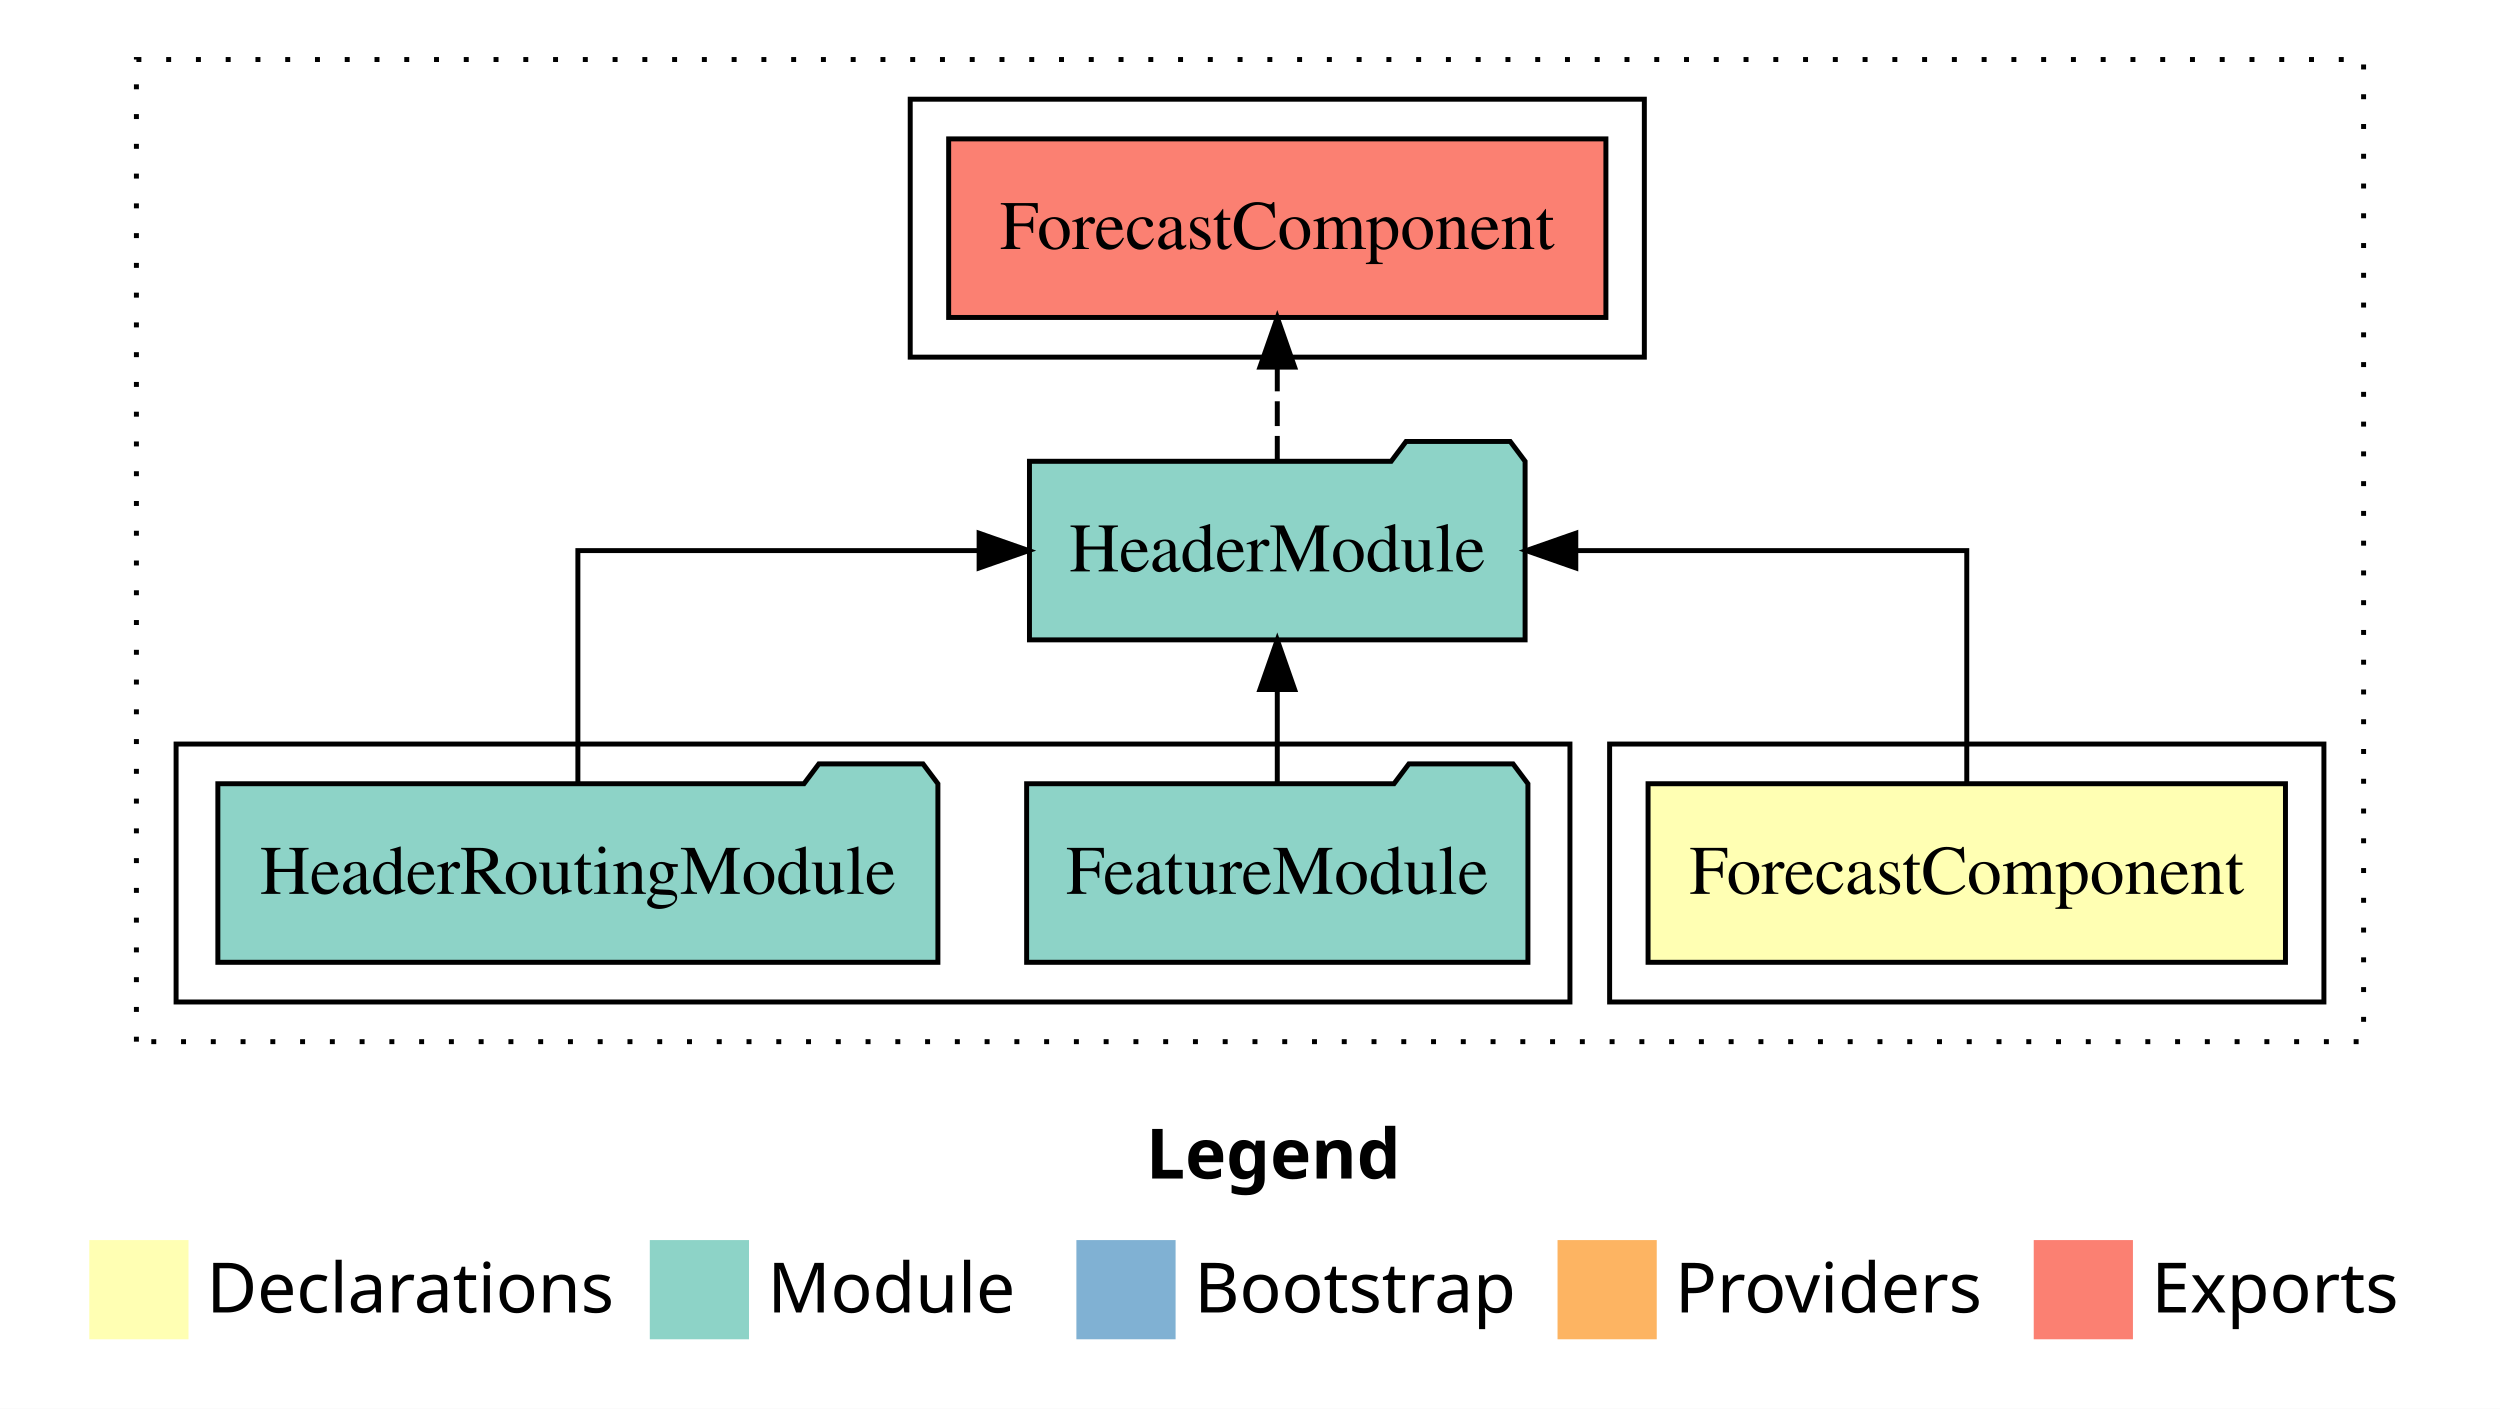
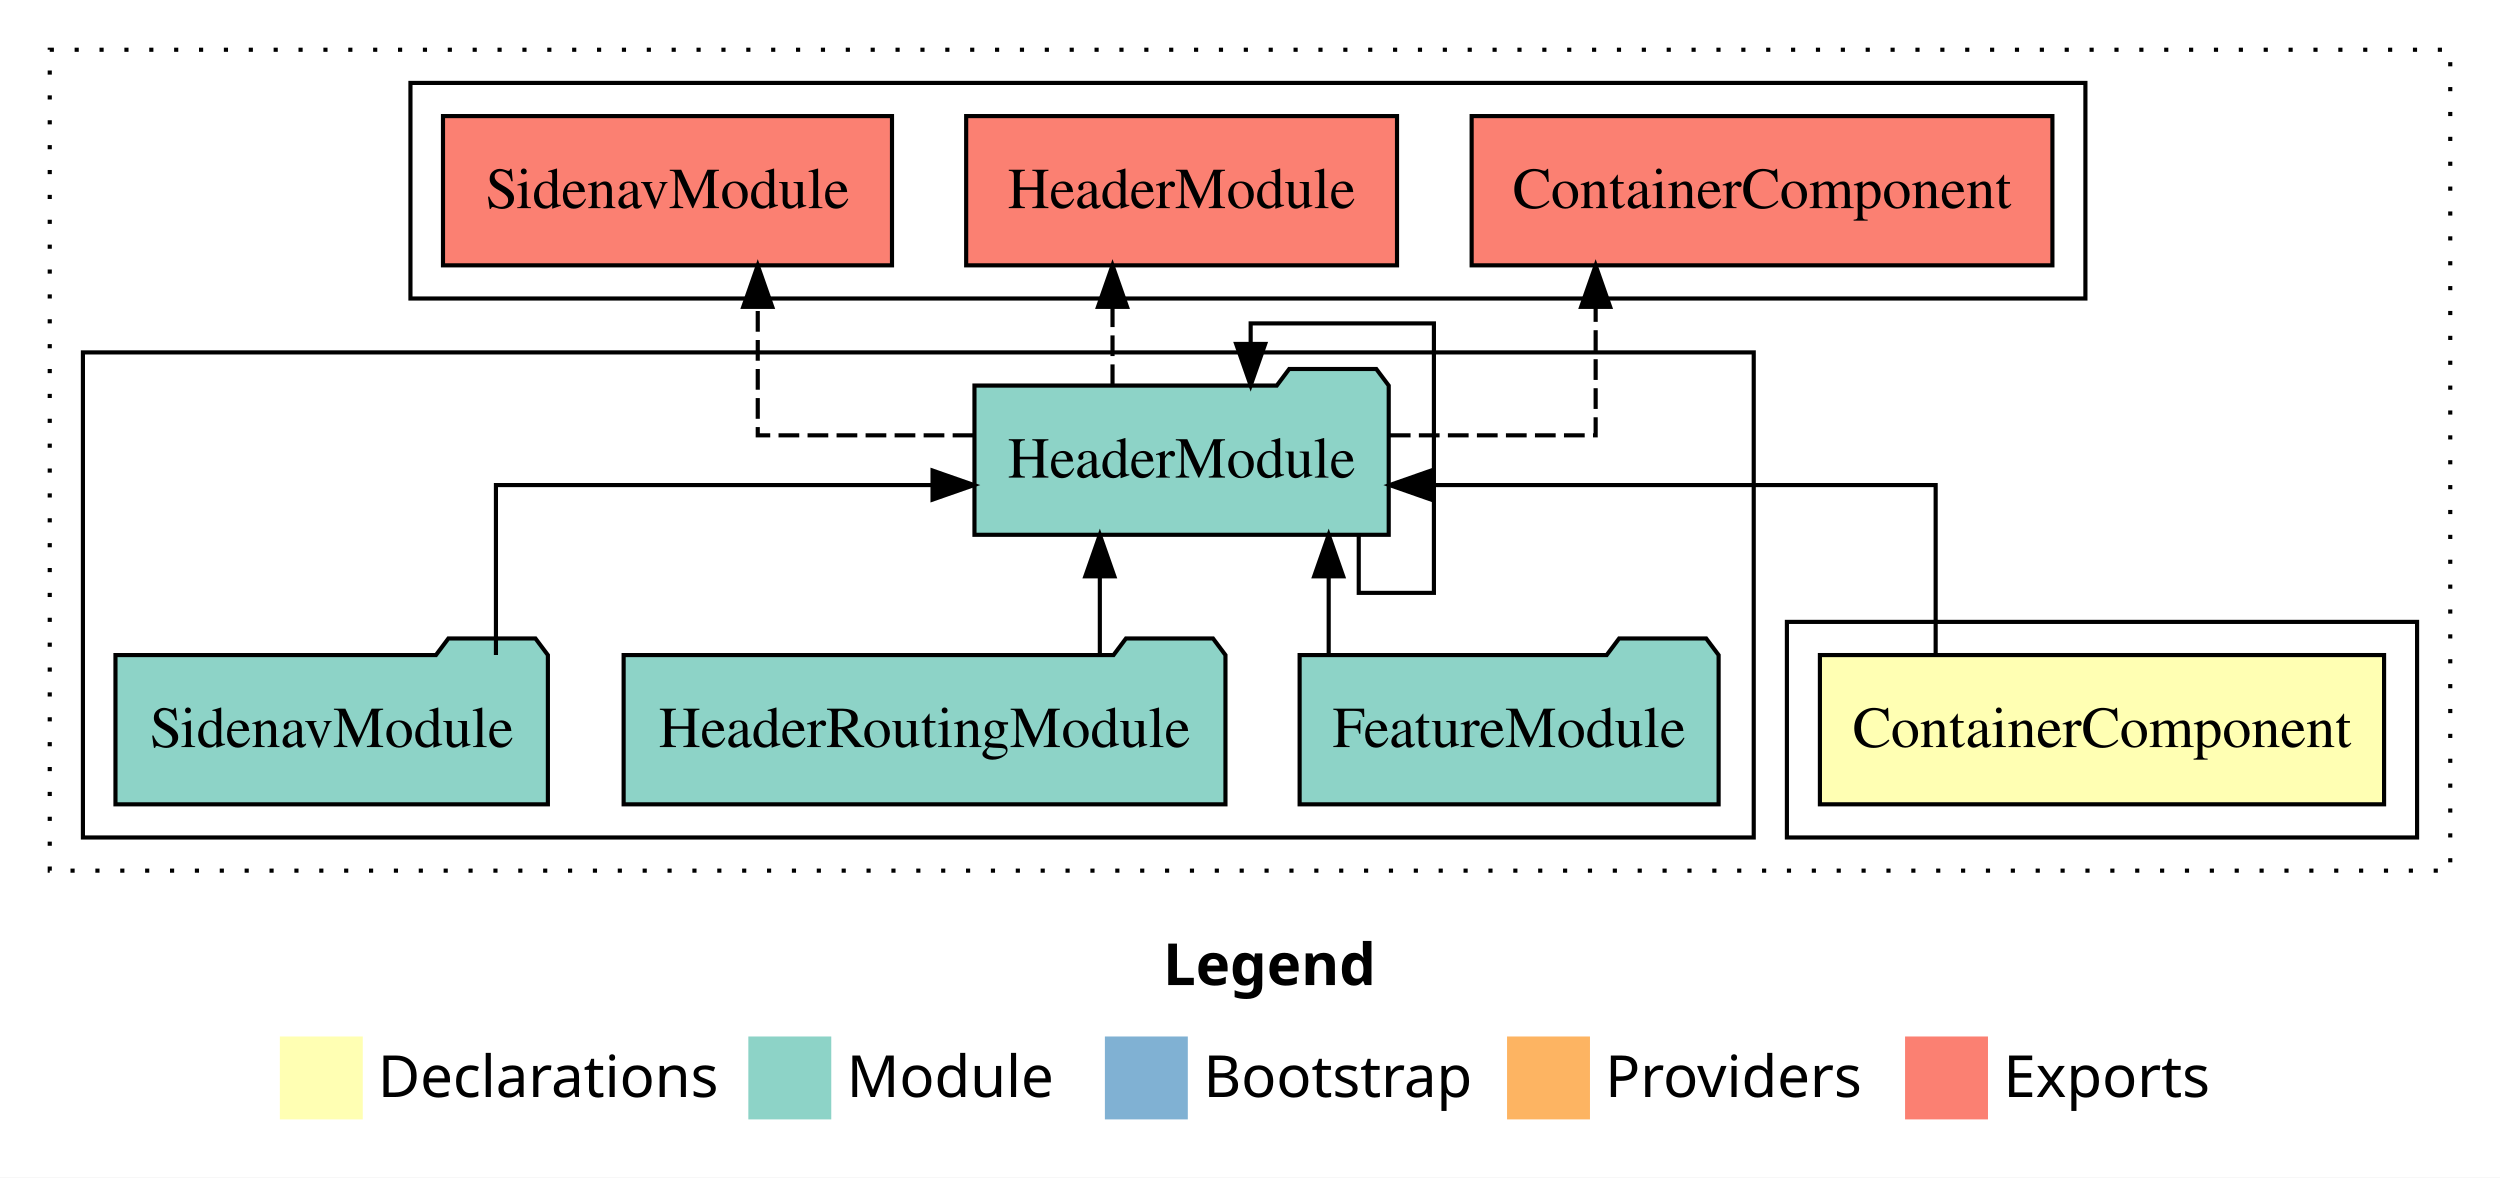
- <svg xmlns="http://www.w3.org/2000/svg" width="504pt" height="284pt" viewBox="0.00 0.00 504.00 284.00">
+ <svg xmlns="http://www.w3.org/2000/svg" width="603pt" height="284pt" viewBox="0.00 0.00 603.00 284.00">
  <g id="graph0" class="graph" transform="scale(1 1) rotate(0) translate(4 280)">
-     <polygon fill="white" stroke="transparent" points="-4,4 -4,-280 500,-280 500,4 -4,4" />
-     <text text-anchor="start" x="227.01" y="-42.4" font-family="sans-serif" font-weight="bold" font-size="14.00">Legend</text>
-     <polygon fill="#ffffb3" stroke="transparent" points="14,-10 14,-30 34,-30 34,-10 14,-10" />
-     <text text-anchor="start" x="37.63" y="-15.4" font-family="sans-serif" font-size="14.00">  Declarations</text>
-     <polygon fill="#8dd3c7" stroke="transparent" points="127,-10 127,-30 147,-30 147,-10 127,-10" />
-     <text text-anchor="start" x="150.73" y="-15.4" font-family="sans-serif" font-size="14.00">  Module</text>
-     <polygon fill="#80b1d3" stroke="transparent" points="213,-10 213,-30 233,-30 233,-10 213,-10" />
-     <text text-anchor="start" x="236.78" y="-15.4" font-family="sans-serif" font-size="14.00">  Bootstrap</text>
-     <polygon fill="#fdb462" stroke="transparent" points="310,-10 310,-30 330,-30 330,-10 310,-10" />
-     <text text-anchor="start" x="333.67" y="-15.4" font-family="sans-serif" font-size="14.00">  Providers</text>
-     <polygon fill="#fb8072" stroke="transparent" points="406,-10 406,-30 426,-30 426,-10 406,-10" />
-     <text text-anchor="start" x="429.73" y="-15.4" font-family="sans-serif" font-size="14.00">  Exports</text>
+     <polygon fill="white" stroke="transparent" points="-4,4 -4,-280 599,-280 599,4 -4,4" />
+     <text text-anchor="start" x="276.51" y="-42.4" font-family="sans-serif" font-weight="bold" font-size="14.00">Legend</text>
+     <polygon fill="#ffffb3" stroke="transparent" points="63.5,-10 63.5,-30 83.5,-30 83.5,-10 63.5,-10" />
+     <text text-anchor="start" x="87.13" y="-15.4" font-family="sans-serif" font-size="14.00">  Declarations</text>
+     <polygon fill="#8dd3c7" stroke="transparent" points="176.5,-10 176.5,-30 196.5,-30 196.5,-10 176.5,-10" />
+     <text text-anchor="start" x="200.23" y="-15.4" font-family="sans-serif" font-size="14.00">  Module</text>
+     <polygon fill="#80b1d3" stroke="transparent" points="262.5,-10 262.5,-30 282.5,-30 282.5,-10 262.5,-10" />
+     <text text-anchor="start" x="286.28" y="-15.4" font-family="sans-serif" font-size="14.00">  Bootstrap</text>
+     <polygon fill="#fdb462" stroke="transparent" points="359.5,-10 359.5,-30 379.5,-30 379.5,-10 359.5,-10" />
+     <text text-anchor="start" x="383.17" y="-15.4" font-family="sans-serif" font-size="14.00">  Providers</text>
+     <polygon fill="#fb8072" stroke="transparent" points="455.5,-10 455.5,-30 475.5,-30 475.5,-10 455.5,-10" />
+     <text text-anchor="start" x="479.23" y="-15.4" font-family="sans-serif" font-size="14.00">  Exports</text>
    <g id="clust1" class="cluster">
-       <polygon fill="none" stroke="black" stroke-dasharray="1,5" points="23.5,-70 23.5,-268 472.5,-268 472.5,-70 23.5,-70" />
+       <polygon fill="none" stroke="black" stroke-dasharray="1,5" points="8,-70 8,-268 587,-268 587,-70 8,-70" />
+     </g>
+     <g id="clust2" class="cluster">
+       <polygon fill="none" stroke="black" points="427,-78 427,-130 579,-130 579,-78 427,-78" />
    </g>
    <g id="clust5" class="cluster">
-       <polygon fill="none" stroke="black" points="179.5,-208 179.5,-260 327.5,-260 327.5,-208 179.5,-208" />
-     </g>
-     <g id="clust2" class="cluster">
-       <polygon fill="none" stroke="black" points="320.5,-78 320.5,-130 464.5,-130 464.5,-78 320.5,-78" />
+       <polygon fill="none" stroke="black" points="95,-208 95,-260 499,-260 499,-208 95,-208" />
    </g>
    <g id="clust4" class="cluster">
-       <polygon fill="none" stroke="black" points="31.5,-78 31.5,-130 312.5,-130 312.5,-78 31.5,-78" />
+       <polygon fill="none" stroke="black" points="16,-78 16,-195 419,-195 419,-78 16,-78" />
    </g>
    <g id="node1" class="node">
-       <polygon fill="#ffffb3" stroke="black" points="456.75,-122 328.25,-122 328.25,-86 456.75,-86 456.75,-122" />
-       <text text-anchor="middle" x="392.5" y="-99.8" font-family="Times,serif" font-size="14.00">ForecastComponent</text>
+       <polygon fill="#ffffb3" stroke="black" points="571.04,-122 434.96,-122 434.96,-86 571.04,-86 571.04,-122" />
+       <text text-anchor="middle" x="503" y="-99.8" font-family="Times,serif" font-size="14.00">ContainerComponent</text>
    </g>
    <g id="node2" class="node">
-       <polygon fill="#8dd3c7" stroke="black" points="303.46,-187 300.46,-191 279.46,-191 276.46,-187 203.54,-187 203.54,-151 303.46,-151 303.46,-187" />
-       <text text-anchor="middle" x="253.5" y="-164.8" font-family="Times,serif" font-size="14.00">HeaderModule</text>
+       <polygon fill="#8dd3c7" stroke="black" points="330.96,-187 327.96,-191 306.96,-191 303.96,-187 231.04,-187 231.04,-151 330.96,-151 330.96,-187" />
+       <text text-anchor="middle" x="281" y="-164.8" font-family="Times,serif" font-size="14.00">HeaderModule</text>
    </g>
    <g id="edge1" class="edge">
-       <path fill="none" stroke="black" d="M392.5,-122.11C392.5,-141.34 392.5,-169 392.5,-169 392.5,-169 313.68,-169 313.68,-169" />
-       <polygon fill="black" stroke="black" points="313.68,-165.5 303.68,-169 313.68,-172.5 313.68,-165.5" />
+       <path fill="none" stroke="black" d="M462.88,-122.02C462.88,-139.37 462.88,-163 462.88,-163 462.88,-163 341.18,-163 341.18,-163" />
+       <polygon fill="black" stroke="black" points="341.18,-159.5 331.18,-163 341.18,-166.5 341.18,-159.5" />
+     </g>
+     <g id="edge3" class="edge">
+       <path fill="none" stroke="black" d="M323.73,-150.76C323.73,-143.57 323.73,-137 323.73,-137 323.73,-137 341.86,-137 341.86,-137 341.86,-137 341.86,-202 341.86,-202 341.86,-202 297.66,-202 297.66,-202 297.66,-202 297.66,-197.04 297.66,-197.04" />
+       <polygon fill="black" stroke="black" points="301.16,-197.04 297.66,-187.04 294.16,-197.04 301.16,-197.04" />
+     </g>
+     <g id="node6" class="node">
+       <polygon fill="#fb8072" stroke="black" points="491.04,-252 350.96,-252 350.96,-216 491.04,-216 491.04,-252" />
+       <text text-anchor="middle" x="421" y="-229.8" font-family="Times,serif" font-size="14.00">ContainerComponent </text>
+     </g>
+     <g id="edge6" class="edge">
+       <path fill="none" stroke="black" stroke-dasharray="5,2" d="M331.23,-175C356.1,-175 380.87,-175 380.87,-175 380.87,-175 380.87,-205.98 380.87,-205.98" />
+       <polygon fill="black" stroke="black" points="377.37,-205.98 380.87,-215.98 384.37,-205.98 377.37,-205.98" />
+     </g>
+     <g id="node7" class="node">
+       <polygon fill="#fb8072" stroke="black" points="332.96,-252 229.04,-252 229.04,-216 332.96,-216 332.96,-252" />
+       <text text-anchor="middle" x="281" y="-229.8" font-family="Times,serif" font-size="14.00">HeaderModule </text>
+     </g>
+     <g id="edge7" class="edge">
+       <path fill="none" stroke="black" stroke-dasharray="5,2" d="M264.34,-187.11C264.34,-187.11 264.34,-205.99 264.34,-205.99" />
+       <polygon fill="black" stroke="black" points="260.84,-205.99 264.34,-215.99 267.84,-205.99 260.84,-205.99" />
+     </g>
+     <g id="node8" class="node">
+       <polygon fill="#fb8072" stroke="black" points="211.15,-252 102.85,-252 102.85,-216 211.15,-216 211.15,-252" />
+       <text text-anchor="middle" x="157" y="-229.8" font-family="Times,serif" font-size="14.00">SidenavModule </text>
+     </g>
+     <g id="edge8" class="edge">
+       <path fill="none" stroke="black" stroke-dasharray="5,2" d="M230.78,-175C204.93,-175 178.77,-175 178.77,-175 178.77,-175 178.77,-205.98 178.77,-205.98" />
+       <polygon fill="black" stroke="black" points="175.27,-205.98 178.77,-215.98 182.27,-205.98 175.27,-205.98" />
+     </g>
+     <g id="node3" class="node">
+       <polygon fill="#8dd3c7" stroke="black" points="410.53,-122 407.53,-126 386.53,-126 383.53,-122 309.47,-122 309.47,-86 410.53,-86 410.53,-122" />
+       <text text-anchor="middle" x="360" y="-99.8" font-family="Times,serif" font-size="14.00">FeatureModule</text>
+     </g>
+     <g id="edge2" class="edge">
+       <path fill="none" stroke="black" d="M316.48,-122.11C316.48,-122.11 316.48,-140.99 316.48,-140.99" />
+       <polygon fill="black" stroke="black" points="312.98,-140.99 316.48,-150.99 319.98,-140.99 312.98,-140.99" />
+     </g>
+     <g id="node4" class="node">
+       <polygon fill="#8dd3c7" stroke="black" points="291.58,-122 288.58,-126 267.58,-126 264.58,-122 146.42,-122 146.42,-86 291.58,-86 291.58,-122" />
+       <text text-anchor="middle" x="219" y="-99.8" font-family="Times,serif" font-size="14.00">HeaderRoutingModule</text>
+     </g>
+     <g id="edge4" class="edge">
+       <path fill="none" stroke="black" d="M261.28,-122.11C261.28,-122.11 261.28,-140.99 261.28,-140.99" />
+       <polygon fill="black" stroke="black" points="257.78,-140.99 261.28,-150.99 264.78,-140.99 257.78,-140.99" />
    </g>
    <g id="node5" class="node">
-       <polygon fill="#fb8072" stroke="black" points="319.75,-252 187.25,-252 187.25,-216 319.75,-216 319.75,-252" />
-       <text text-anchor="middle" x="253.5" y="-229.8" font-family="Times,serif" font-size="14.00">ForecastComponent </text>
+       <polygon fill="#8dd3c7" stroke="black" points="128.15,-122 125.15,-126 104.15,-126 101.15,-122 23.85,-122 23.85,-86 128.15,-86 128.15,-122" />
+       <text text-anchor="middle" x="76" y="-99.8" font-family="Times,serif" font-size="14.00">SidenavModule</text>
    </g>
-     <g id="edge4" class="edge">
-       <path fill="none" stroke="black" stroke-dasharray="5,2" d="M253.5,-187.11C253.5,-187.11 253.5,-205.99 253.5,-205.99" />
-       <polygon fill="black" stroke="black" points="250,-205.99 253.5,-215.99 257,-205.99 250,-205.99" />
-     </g>
-     <g id="node3" class="node">
-       <polygon fill="#8dd3c7" stroke="black" points="304.03,-122 301.03,-126 280.03,-126 277.03,-122 202.97,-122 202.97,-86 304.03,-86 304.03,-122" />
-       <text text-anchor="middle" x="253.5" y="-99.8" font-family="Times,serif" font-size="14.00">FeatureModule</text>
-     </g>
-     <g id="edge2" class="edge">
-       <path fill="none" stroke="black" d="M253.5,-122.11C253.5,-122.11 253.5,-140.99 253.5,-140.99" />
-       <polygon fill="black" stroke="black" points="250,-140.99 253.5,-150.99 257,-140.99 250,-140.99" />
-     </g>
-     <g id="node4" class="node">
-       <polygon fill="#8dd3c7" stroke="black" points="185.08,-122 182.08,-126 161.08,-126 158.08,-122 39.92,-122 39.92,-86 185.08,-86 185.08,-122" />
-       <text text-anchor="middle" x="112.5" y="-99.8" font-family="Times,serif" font-size="14.00">HeaderRoutingModule</text>
-     </g>
-     <g id="edge3" class="edge">
-       <path fill="none" stroke="black" d="M112.5,-122.11C112.5,-141.34 112.5,-169 112.5,-169 112.5,-169 193.39,-169 193.39,-169" />
-       <polygon fill="black" stroke="black" points="193.39,-172.5 203.39,-169 193.39,-165.5 193.39,-172.5" />
+     <g id="edge5" class="edge">
+       <path fill="none" stroke="black" d="M115.62,-122.02C115.62,-139.37 115.62,-163 115.62,-163 115.62,-163 220.93,-163 220.93,-163" />
+       <polygon fill="black" stroke="black" points="220.93,-166.5 230.93,-163 220.93,-159.5 220.93,-166.5" />
    </g>
  </g>
</svg>
